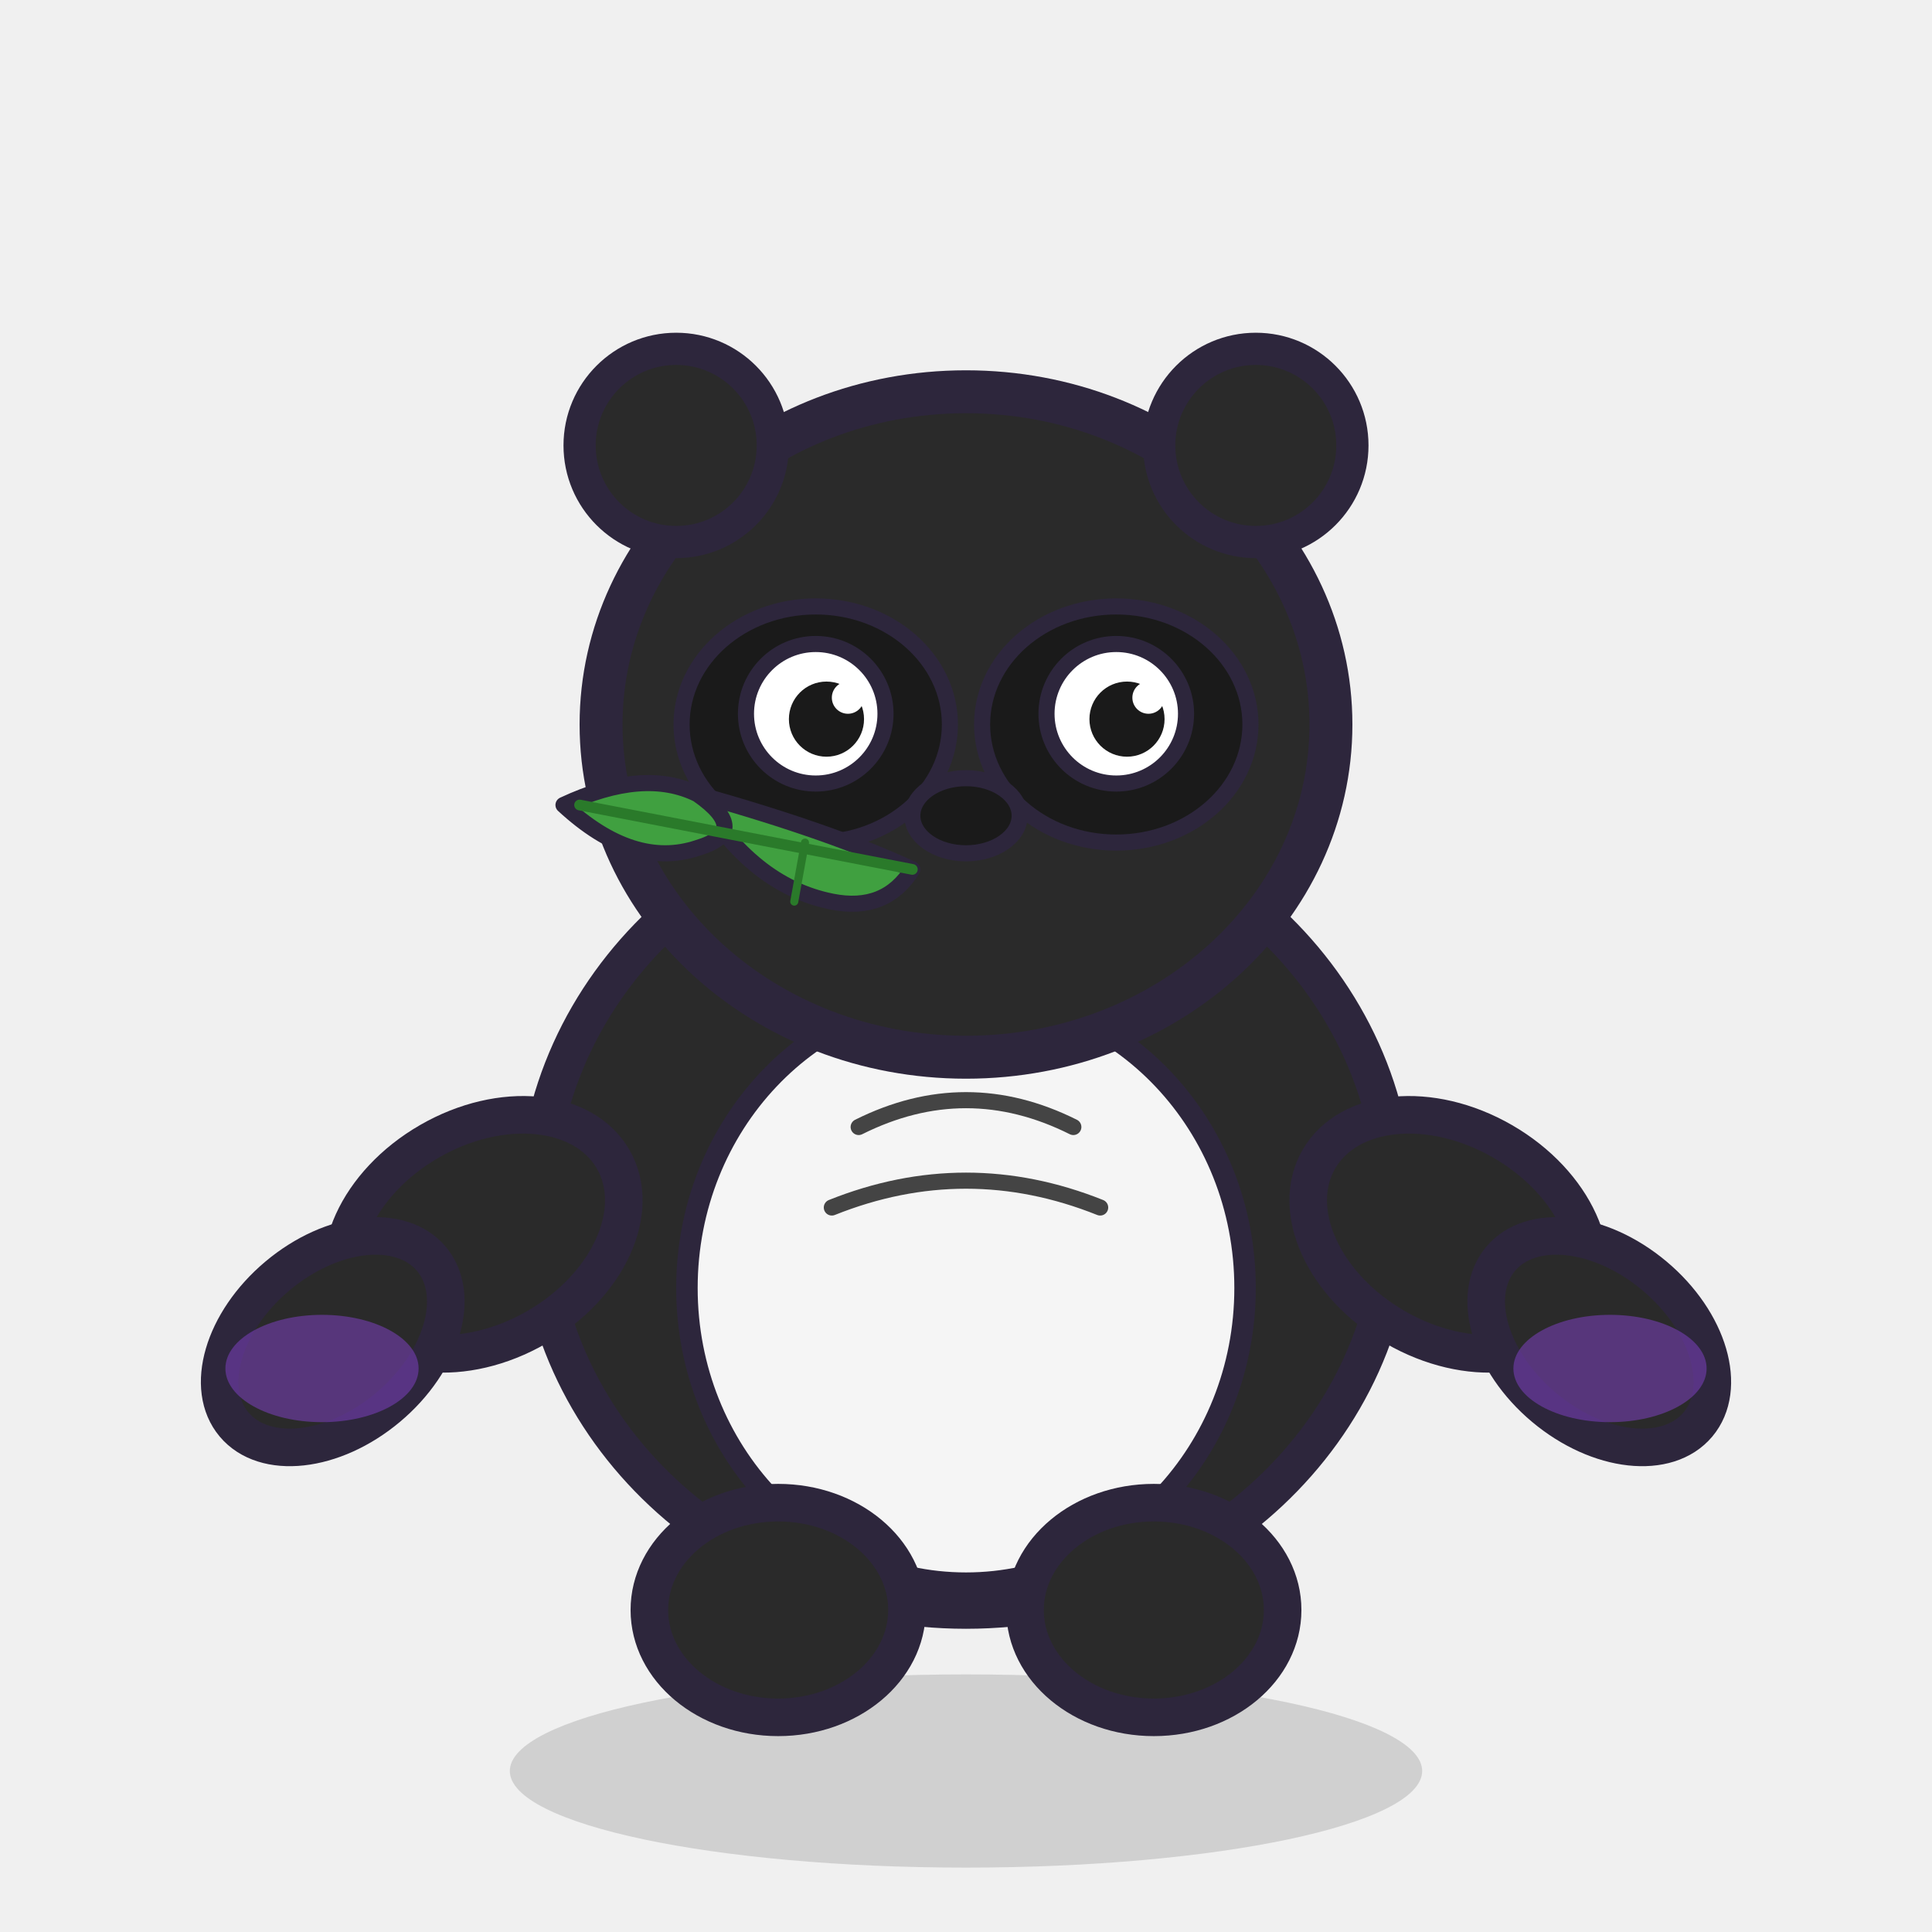
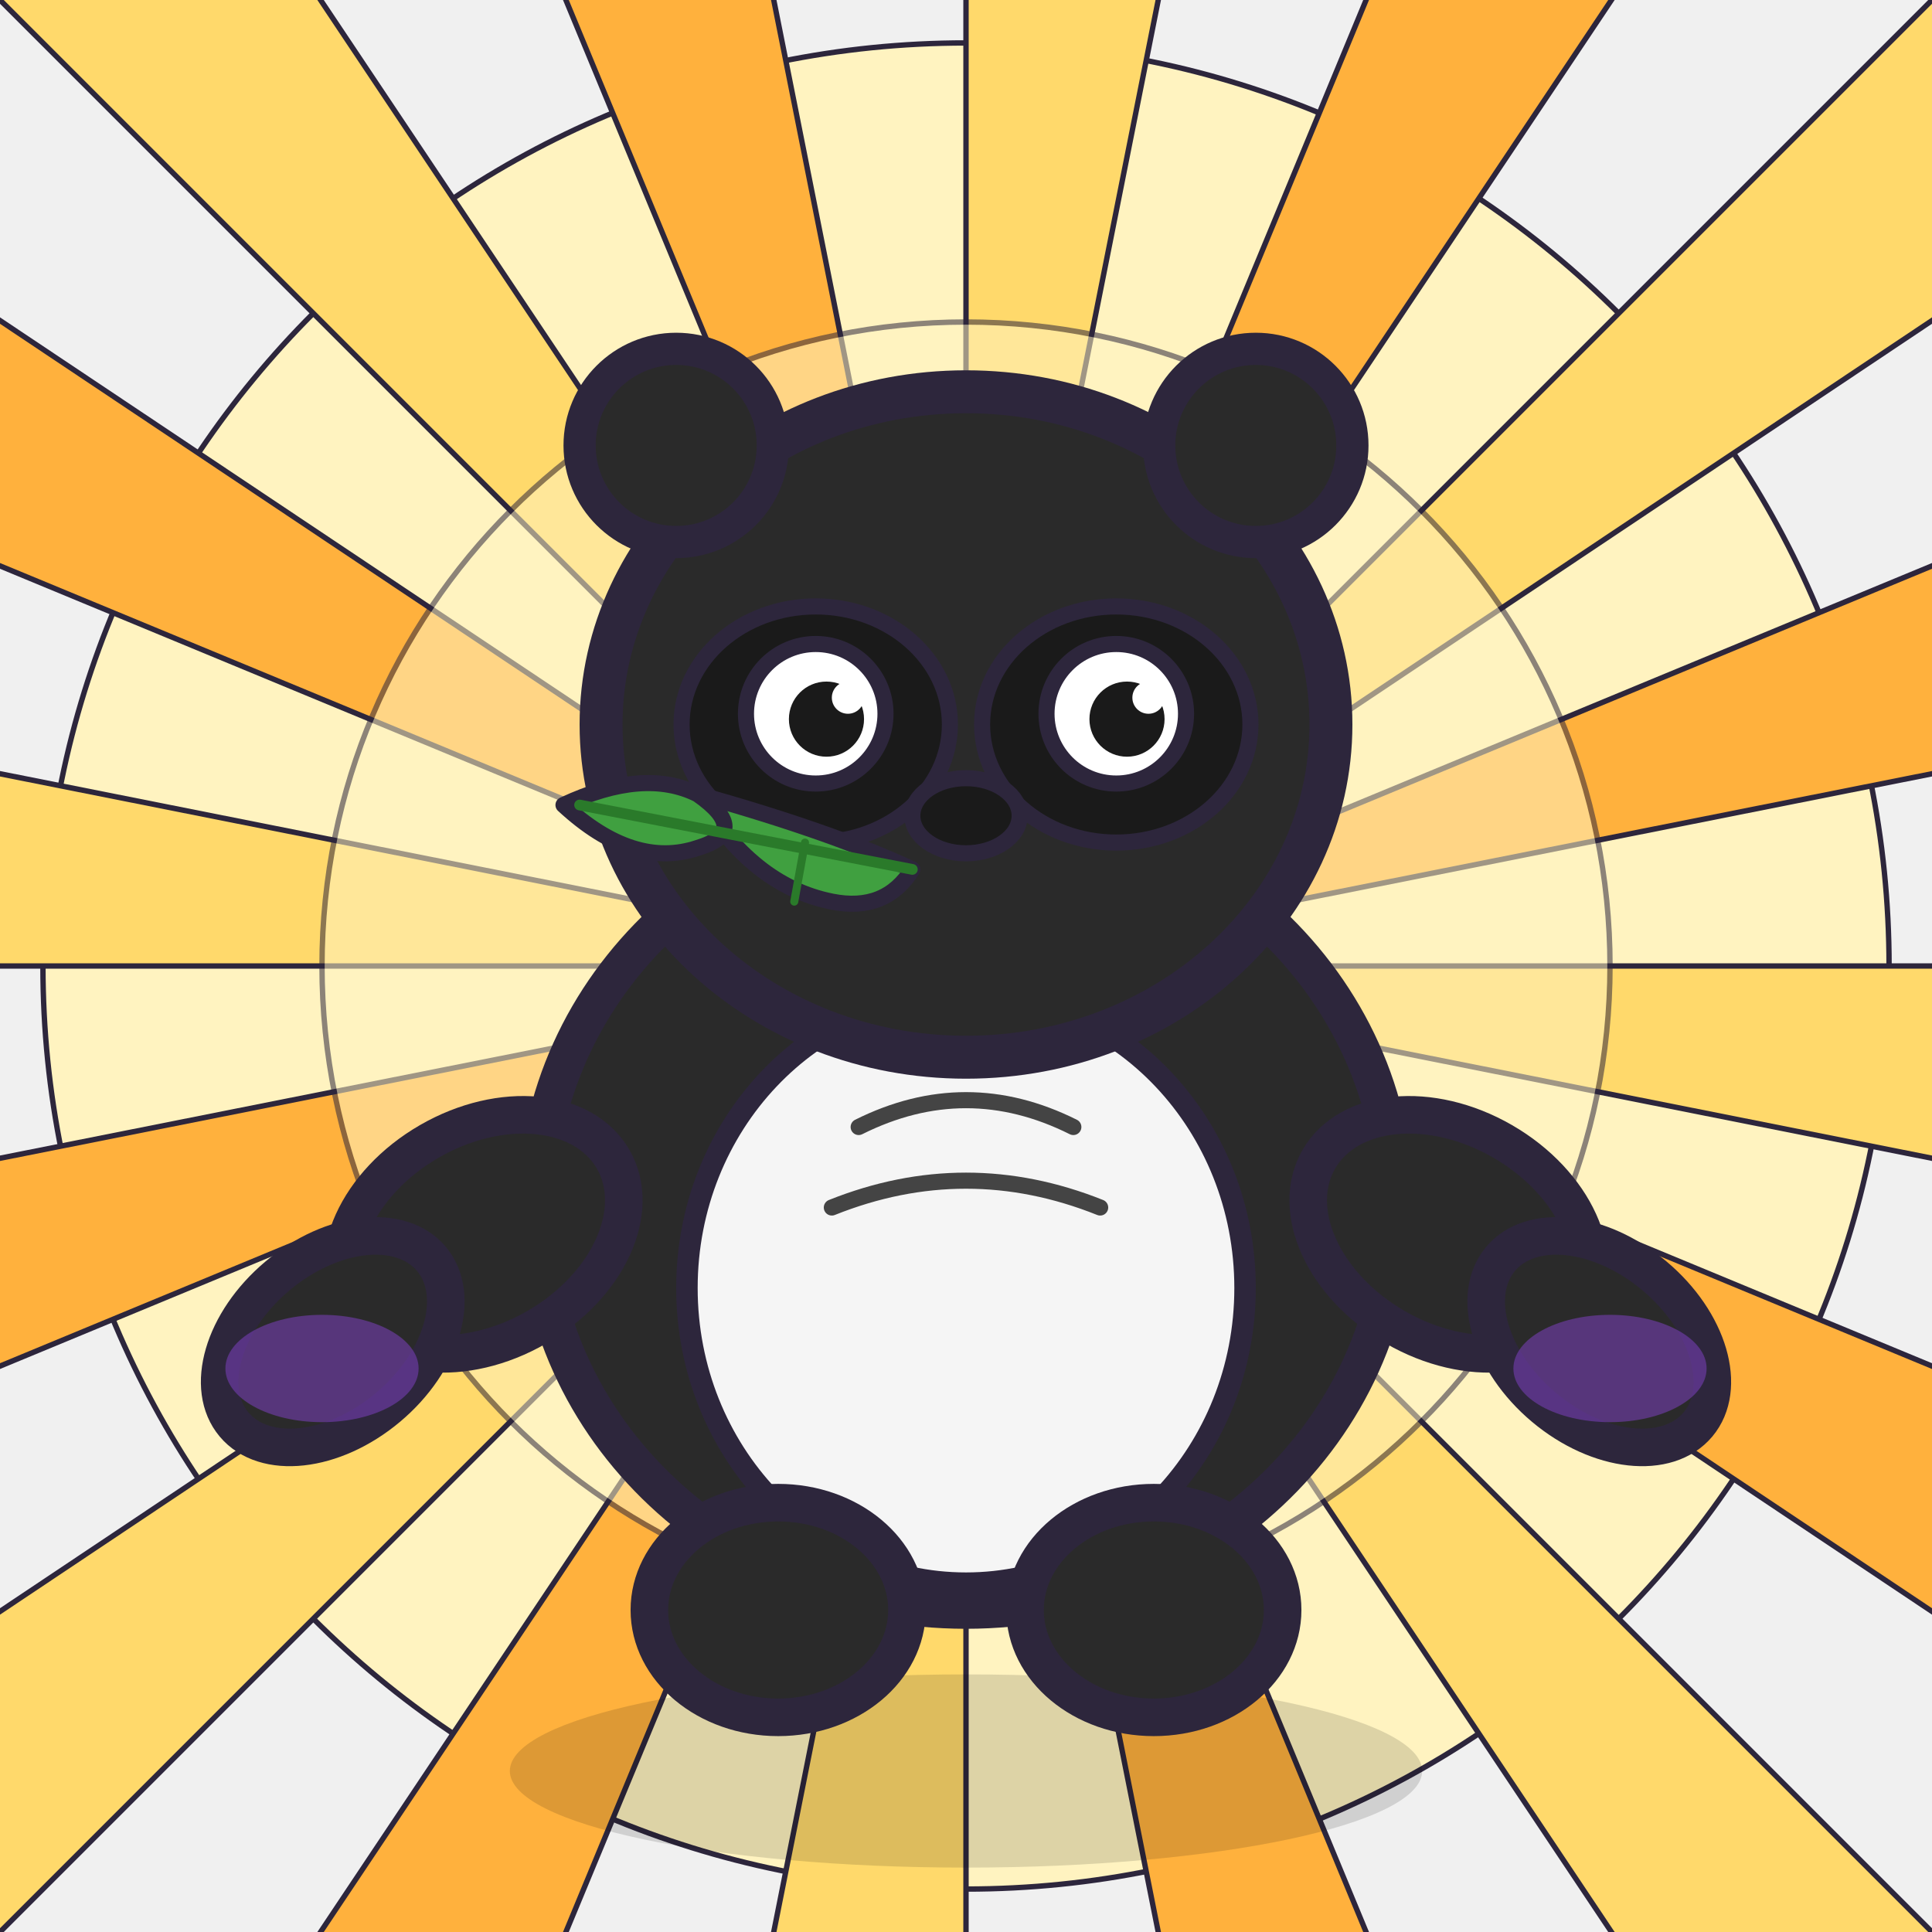
<svg xmlns="http://www.w3.org/2000/svg" viewBox="0 0 360 360" stroke="#2d263c" stroke-linejoin="round" stroke-linecap="round">
+   <g id="mega-burst">
+     <circle cx="180" cy="180" r="172" fill="#fff3c0" />
+     <polygon points="180,180 450.0,180.0 444.8,232.7" fill="#ffd96b" />
+     <polygon points="180,180 429.4,283.3 404.5,330.0" fill="#ffb13d" />
+     <polygon points="180,180 370.9,370.9 330.0,404.5" fill="#ffd96b" />
+     <polygon points="180,180 283.3,429.4 232.7,444.8" fill="#ffb13d" />
+     <polygon points="180,180 180.0,450.0 127.3,444.8" fill="#ffd96b" />
+     <polygon points="180,180 76.7,429.4 30.0,404.5" fill="#ffb13d" />
+     <polygon points="180,180 -10.9,370.9 -44.5,330.0" fill="#ffd96b" />
+     <polygon points="180,180 -69.4,283.3 -84.8,232.7" fill="#ffb13d" />
+     <polygon points="180,180 -90.0,180.0 -84.8,127.3" fill="#ffd96b" />
+     <polygon points="180,180 -69.4,76.7 -44.5,30.0" fill="#ffb13d" />
+     <polygon points="180,180 -10.9,-10.9 30.0,-44.5" fill="#ffd96b" />
+     <polygon points="180,180 76.7,-69.4 127.3,-84.8" fill="#ffb13d" />
+     <polygon points="180,180 180.0,-90.0 232.7,-84.8" fill="#ffd96b" />
+     <polygon points="180,180 283.3,-69.4 330.0,-44.5" fill="#ffb13d" />
+     <polygon points="180,180 370.9,-10.9 404.5,30.0" fill="#ffd96b" />
+     <polygon points="180,180 429.4,76.7 444.8,127.3" fill="#ffb13d" />
+     <circle cx="180" cy="180" r="120" fill="#fff3c0" opacity="0.55" />
+   </g>
  <ellipse cx="180" cy="330" rx="85" ry="18" fill="#00000022" stroke="none" />
  <ellipse cx="180" cy="225" rx="80" ry="75" fill="#2a2a2a" stroke="#2d263c" stroke-width="7" />
  <ellipse cx="180" cy="240" rx="52" ry="55" fill="#f5f5f5" stroke="#2d263c" stroke-width="4" />
  <ellipse cx="90" cy="230" rx="28" ry="20" fill="#2a2a2a" stroke="#2d263c" stroke-width="7" transform="rotate(-30 90 230)" />
  <ellipse cx="62" cy="250" rx="24" ry="16" fill="#2a2a2a" stroke="#2d263c" stroke-width="7" transform="rotate(-40 62 250)" />
  <ellipse cx="60" cy="255" rx="18" ry="10" fill="#7b3fbe" stroke="none" opacity="0.55" />
  <ellipse cx="270" cy="230" rx="28" ry="20" fill="#2a2a2a" stroke="#2d263c" stroke-width="7" transform="rotate(30 270 230)" />
  <ellipse cx="298" cy="250" rx="24" ry="16" fill="#2a2a2a" stroke="#2d263c" stroke-width="7" transform="rotate(40 298 250)" />
  <ellipse cx="300" cy="255" rx="18" ry="10" fill="#7b3fbe" stroke="none" opacity="0.55" />
  <ellipse cx="145" cy="300" rx="24" ry="20" fill="#2a2a2a" stroke="#2d263c" stroke-width="7" />
  <ellipse cx="215" cy="300" rx="24" ry="20" fill="#2a2a2a" stroke="#2d263c" stroke-width="7" />
  <ellipse cx="180" cy="135" rx="68" ry="62" fill="#2a2a2a" stroke="#2d263c" stroke-width="8" />
  <ellipse cx="126" cy="83" rx="18" ry="18" fill="#2a2a2a" stroke="#2d263c" stroke-width="6" />
  <ellipse cx="234" cy="83" rx="18" ry="18" fill="#2a2a2a" stroke="#2d263c" stroke-width="6" />
  <ellipse cx="152" cy="135" rx="25" ry="22" fill="#1a1a1a" stroke="#2d263c" stroke-width="3" />
  <ellipse cx="208" cy="135" rx="25" ry="22" fill="#1a1a1a" stroke="#2d263c" stroke-width="3" />
  <ellipse cx="152" cy="133" rx="13" ry="13" fill="white" stroke="#2d263c" stroke-width="3" />
  <ellipse cx="154" cy="134" rx="7" ry="7" fill="#1a1a1a" stroke="none" />
  <ellipse cx="158" cy="130" rx="3" ry="3" fill="white" stroke="none" />
  <ellipse cx="208" cy="133" rx="13" ry="13" fill="white" stroke="#2d263c" stroke-width="3" />
  <ellipse cx="210" cy="134" rx="7" ry="7" fill="#1a1a1a" stroke="none" />
  <ellipse cx="214" cy="130" rx="3" ry="3" fill="white" stroke="none" />
  <ellipse cx="180" cy="152" rx="10" ry="7" fill="#1a1a1a" stroke="#2d263c" stroke-width="3" />
  <path d="M170,162 Q155,155 130,148 Q140,165 155,168 Q165,170 170,162 Z" fill="#40a040" stroke="#2d263c" stroke-width="3" />
  <path d="M130,148 Q120,143 105,150 Q118,162 130,158 Q140,155 130,148 Z" fill="#40a040" stroke="#2d263c" stroke-width="3" />
  <line x1="170" y1="162" x2="108" y2="150" stroke="#2a7a2a" stroke-width="2" stroke-linecap="round" />
  <line x1="150" y1="157" x2="148" y2="168" stroke="#2a7a2a" stroke-width="1.5" stroke-linecap="round" />
  <path d="M160,210 Q180,200 200,210" fill="none" stroke="#444" stroke-width="3" />
  <path d="M155,225 Q180,215 205,225" fill="none" stroke="#444" stroke-width="3" />
</svg>
